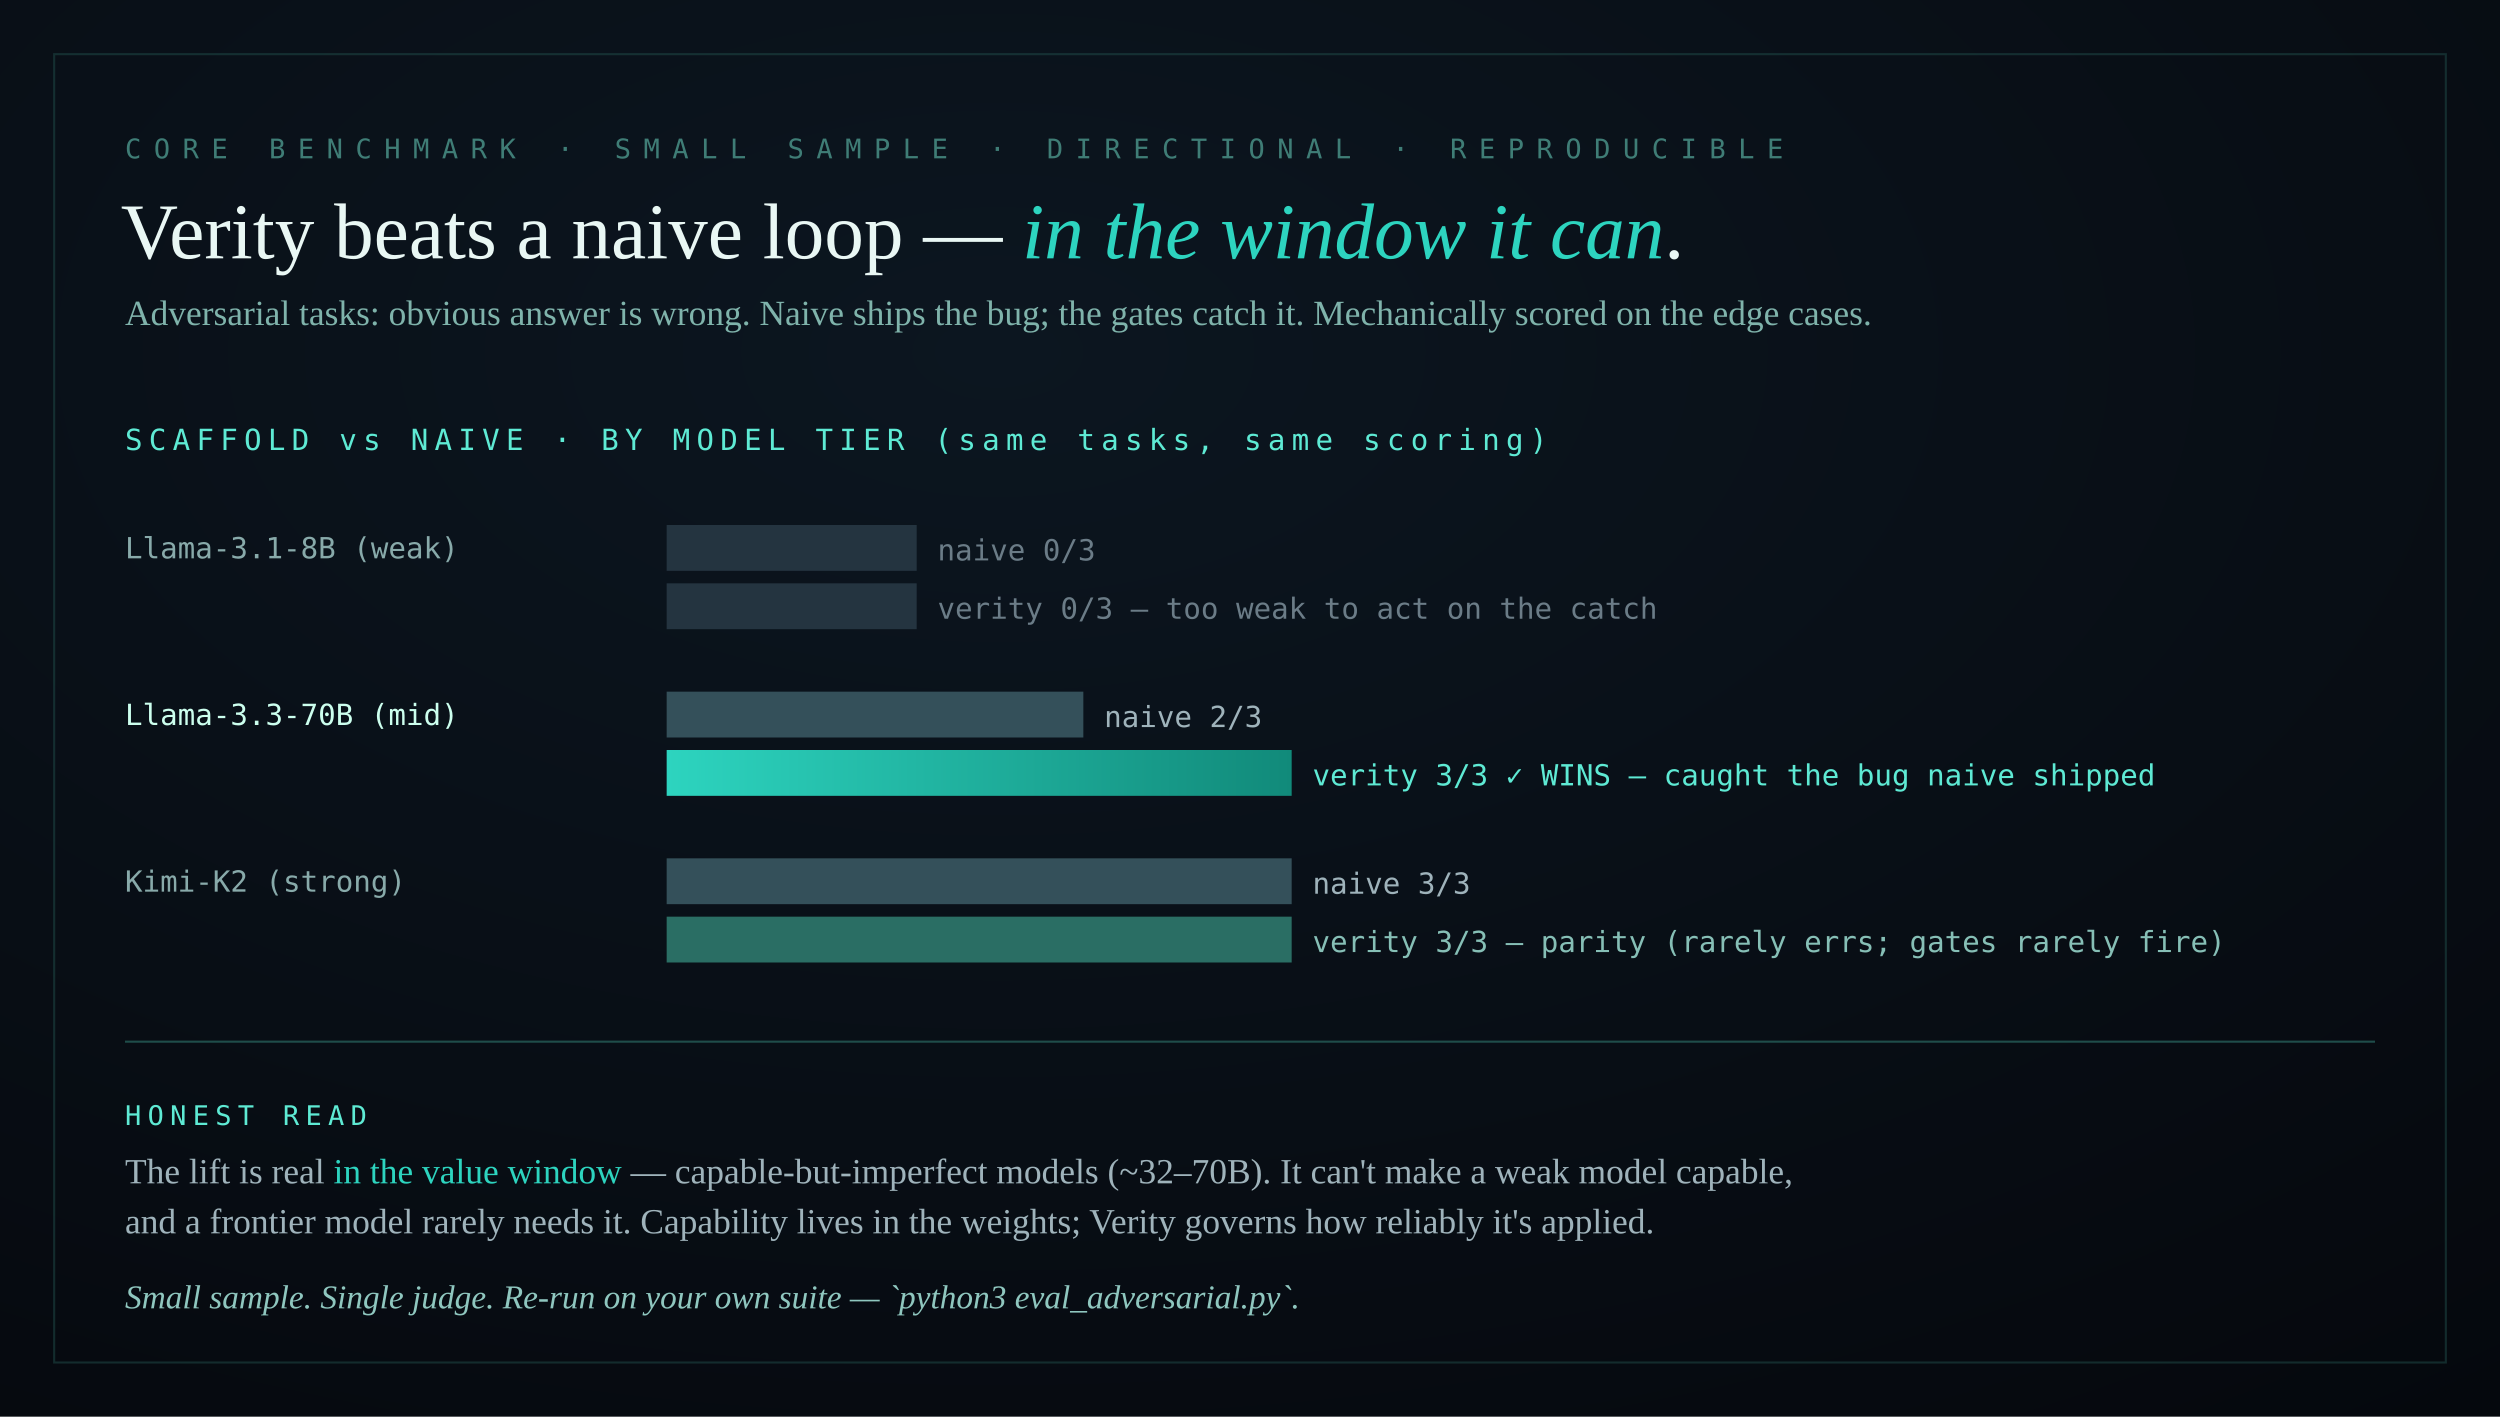
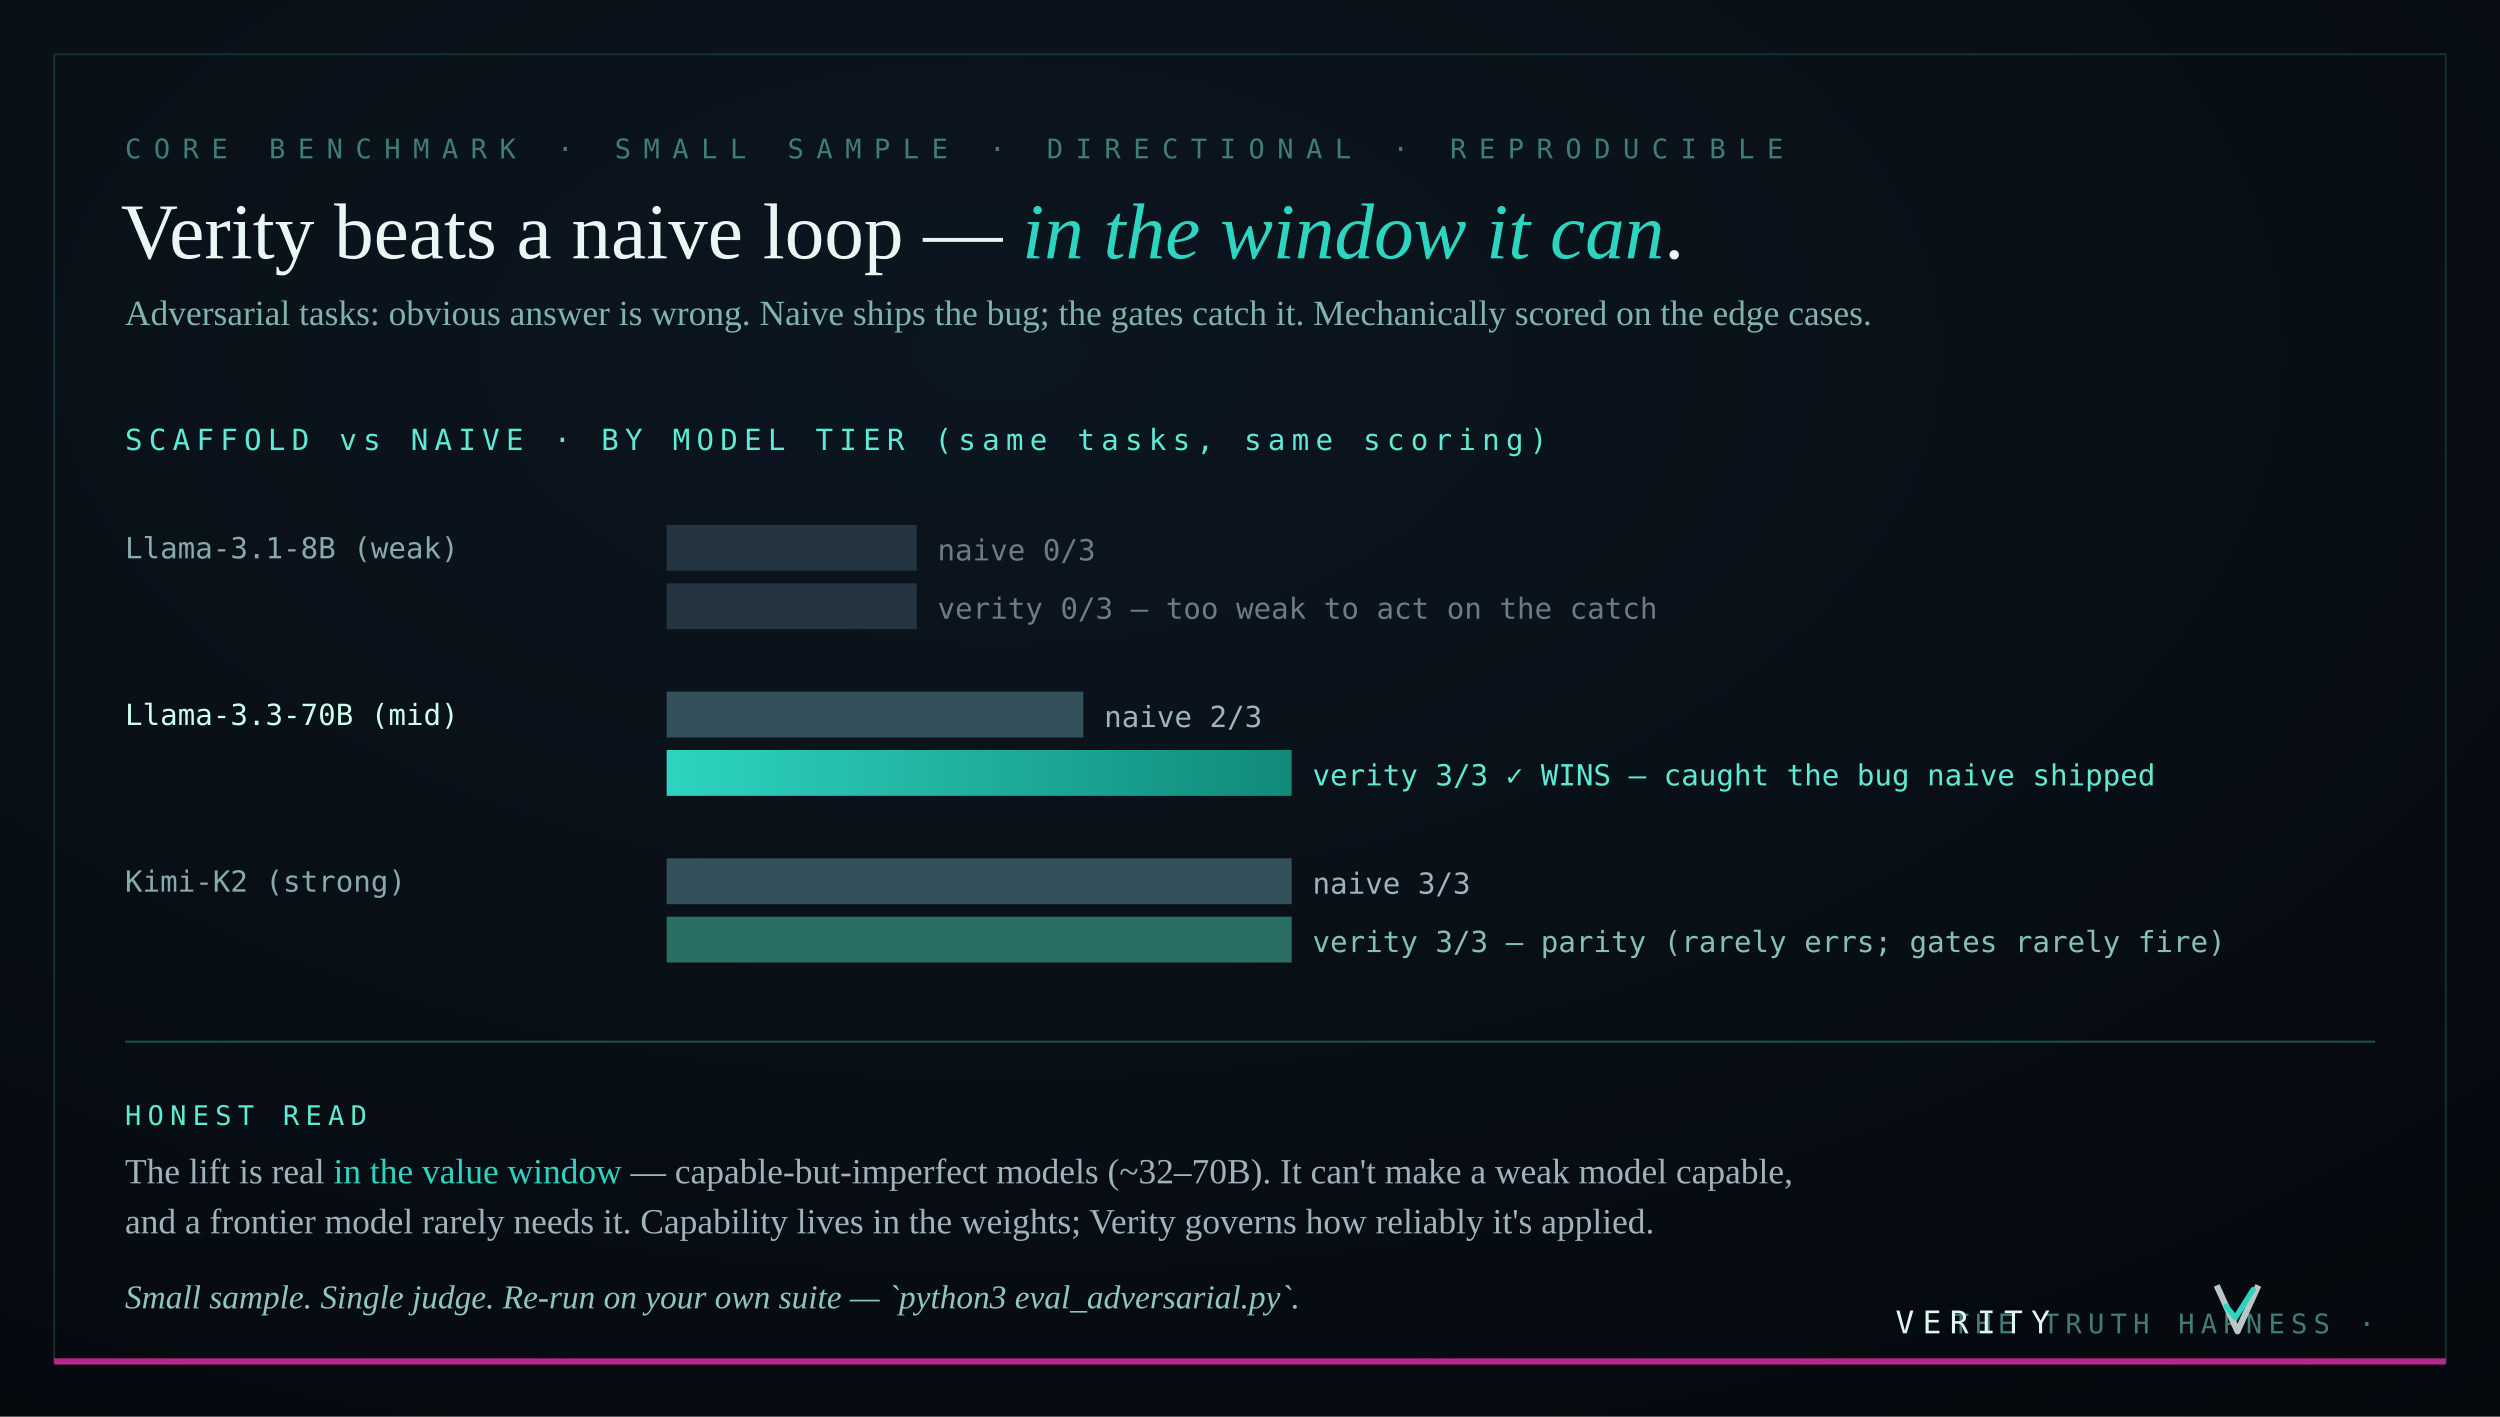
<svg xmlns="http://www.w3.org/2000/svg" viewBox="0 0 1200 680" font-family="Georgia,'Times New Roman',serif">
  <defs>
    <radialGradient id="bg3" cx="40%" cy="25%" r="95%">
      <stop offset="0%" stop-color="#0c1620" />
      <stop offset="100%" stop-color="#05080d" />
    </radialGradient>
    <linearGradient id="win" x1="0" y1="0" x2="1" y2="0">
      <stop offset="0%" stop-color="#2dd4bf" />
      <stop offset="100%" stop-color="#118a7a" />
    </linearGradient>
    <style>.mono{font-family:'SF Mono','Menlo',monospace;}</style>
  </defs>
  <rect width="1200" height="680" fill="url(#bg3)" />
  <rect x="26" y="26" width="1148" height="628" fill="none" stroke="#1f4d4a" opacity="0.5" />
  <text x="60" y="76" class="mono" font-size="13" letter-spacing="6" fill="#3f7d76">CORE BENCHMARK · SMALL SAMPLE · DIRECTIONAL · REPRODUCIBLE</text>
  <text x="58" y="124" font-size="38" fill="#e9f7f4">Verity beats a naive loop — <tspan font-style="italic" fill="#2dd4bf">in the window it can</tspan>.</text>
  <text x="60" y="156" font-size="17" fill="#7fb3ab">Adversarial tasks: obvious answer is wrong. Naive ships the bug; the gates catch it. Mechanically scored on the edge cases.</text>
  <text x="60" y="216" class="mono" font-size="14" letter-spacing="3" fill="#5eead4">SCAFFOLD vs NAIVE  ·  BY MODEL TIER  (same tasks, same scoring)</text>
  <g class="mono" font-size="14">
    <text x="60" y="268" fill="#8aa">Llama-3.1-8B  (weak)</text>
    <rect x="320" y="252" width="120" height="22" fill="#243440" />
    <text x="450" y="269" fill="#6b7c87">naive 0/3</text>
    <rect x="320" y="280" width="120" height="22" fill="#243440" />
    <text x="450" y="297" fill="#6b7c87">verity 0/3 — too weak to act on the catch</text>
    <text x="60" y="348" fill="#cfe">Llama-3.3-70B  (mid)</text>
    <rect x="320" y="332" width="200" height="22" fill="#34505a" />
    <text x="530" y="349" fill="#9fb3bb">naive 2/3</text>
    <rect x="320" y="360" width="300" height="22" fill="url(#win)" />
    <text x="630" y="377" fill="#5eead4">verity 3/3  ✓ WINS — caught the bug naive shipped</text>
    <text x="60" y="428" fill="#8aa">Kimi-K2  (strong)</text>
    <rect x="320" y="412" width="300" height="22" fill="#34505a" />
    <text x="630" y="429" fill="#9fb3bb">naive 3/3</text>
    <rect x="320" y="440" width="300" height="22" fill="#2a6e64" />
    <text x="630" y="457" fill="#86bfb6">verity 3/3 — parity (rarely errs; gates rarely fire)</text>
  </g>
  <line x1="60" y1="500" x2="1140" y2="500" stroke="#1f4d4a" />
  <text x="60" y="540" class="mono" font-size="13" letter-spacing="3" fill="#5eead4">HONEST READ</text>
  <text x="60" y="568" font-size="17" fill="#9fb3bb">The lift is real <tspan fill="#2dd4bf">in the value window</tspan> — capable-but-imperfect models (~32–70B). It can't make a weak model capable,</text>
  <text x="60" y="592" font-size="17" fill="#9fb3bb">and a frontier model rarely needs it. Capability lives in the weights; Verity governs how reliably it's applied.</text>
  <text x="60" y="628" font-size="16" font-style="italic" fill="#8fc7bf">Small sample. Single judge. Re-run on your own suite — `python3 eval_adversarial.py`.</text>
+   <rect x="26" y="652" width="1148" height="3" fill="#d6299e" opacity="0.85" />
+   <g transform="translate(1140,640)" text-anchor="end">
+     <text x="0" y="0" class="mono" font-size="13" letter-spacing="3" fill="#3f7d76">THE TRUTH HARNESS ·</text>
+     <text x="-156" y="0" class="mono" font-size="15" letter-spacing="4" fill="#dff7f2">VERITY</text>
+   </g>
+   <g transform="translate(1064,628)">
+     <path d="M 0 -11 L 10 11 L 20 -11" fill="none" stroke="#b9c8c4" stroke-width="3" stroke-linejoin="round" />
+     <path d="M 4.5 -1 L 9 4.5 L 17.5 -9" fill="none" stroke="#2dd4bf" stroke-width="2.6" stroke-linecap="round" stroke-linejoin="round" />
+   </g>
</svg>
